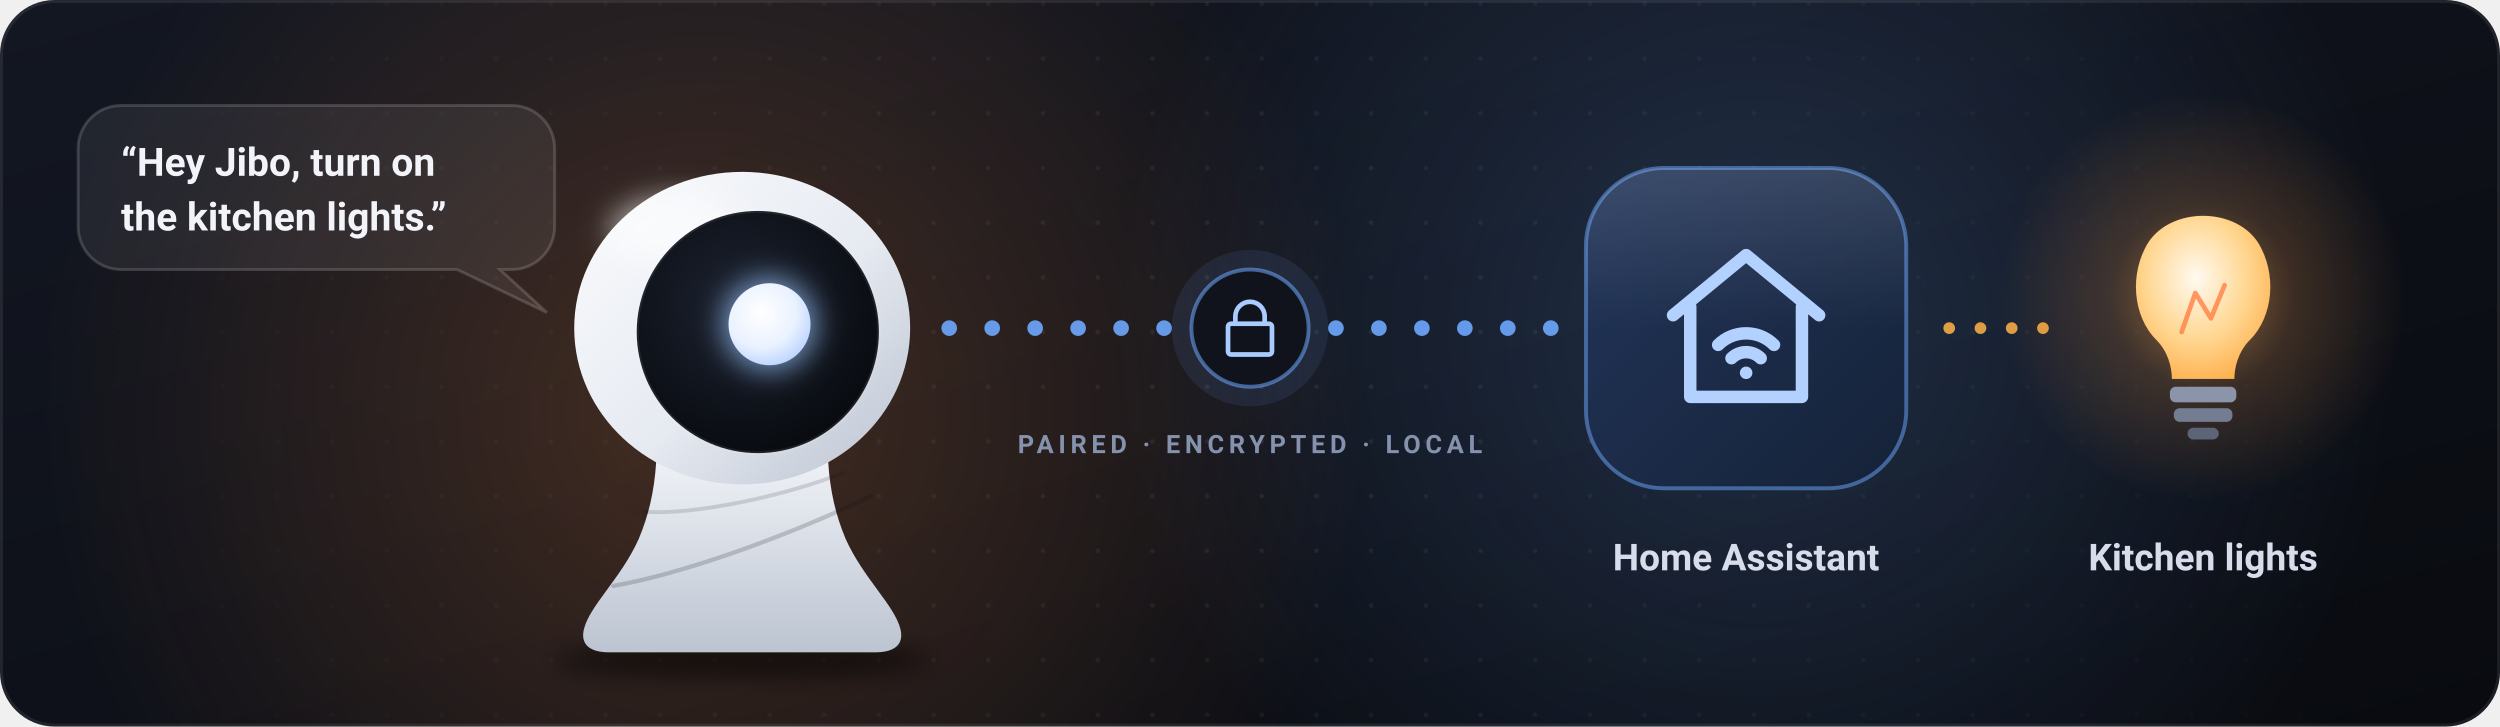
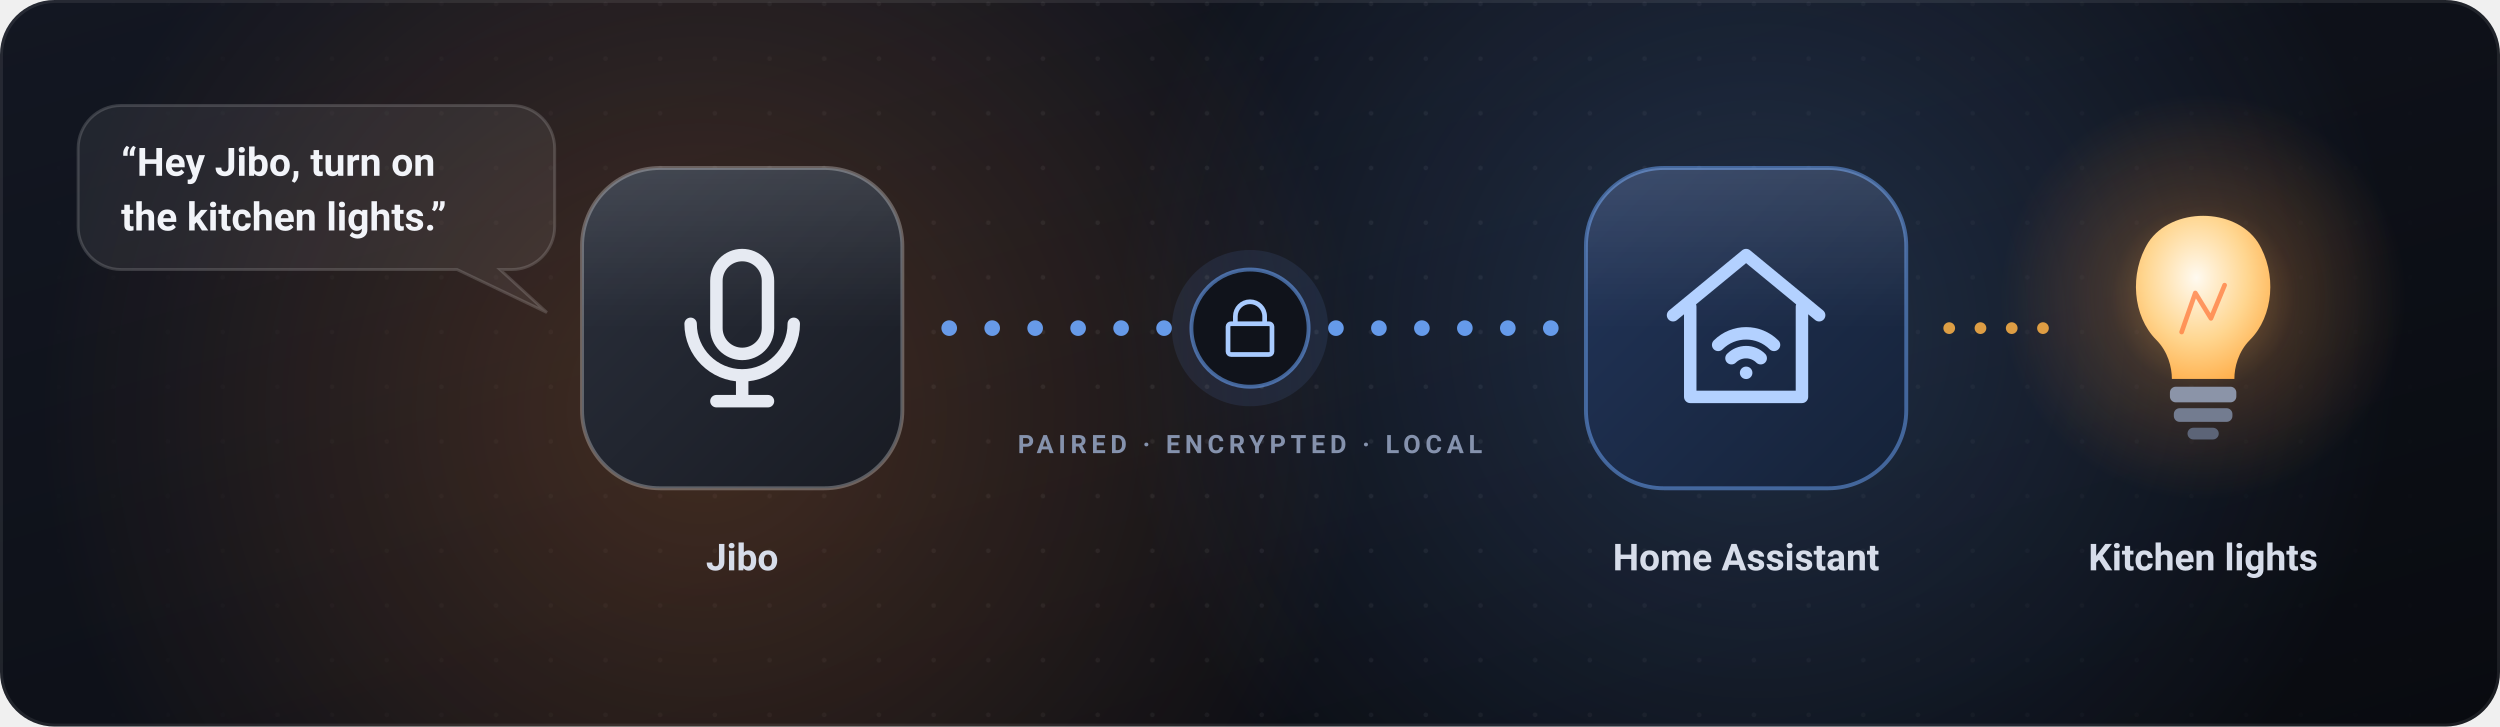
<svg xmlns="http://www.w3.org/2000/svg" width="1280" height="372" viewBox="0 0 1280 372" role="img" aria-labelledby="title desc">
  <style>
    .t { font-family: -apple-system, BlinkMacSystemFont, "Segoe UI", Roboto, "Helvetica Neue", Arial, sans-serif; }
    .flow { animation: flow 1.1s linear infinite; }
    .flow-warm { animation: flow-warm 1s linear infinite; }
    .halo { animation: glow 3.2s ease-in-out infinite; }
-     .eye { transform-box: fill-box; transform-origin: center; animation: blink 6.5s infinite; }
    @keyframes flow { to { stroke-dashoffset: -22; } }
    @keyframes flow-warm { to { stroke-dashoffset: -16; } }
    @keyframes glow { 0%, 100% { opacity: .72; } 50% { opacity: 1; } }
-     @keyframes blink { 0%, 93%, 100% { transform: scaleY(1); } 95% { transform: scaleY(.12); } 97% { transform: scaleY(1); } }
-     @media (prefers-reduced-motion: reduce) { .flow, .flow-warm, .halo, .eye { animation: none; } }
+     @media (prefers-reduced-motion: reduce) { .flow, .flow-warm, .halo { animation: none; } }
  </style>
  <defs>
    <clipPath id="card">
      <rect width="1280" height="372" rx="28" />
    </clipPath>
    <linearGradient id="bg" x1="0" y1="0" x2="1" y2="1">
      <stop offset="0" stop-color="#131722" />
      <stop offset="1" stop-color="#090b10" />
    </linearGradient>
    <radialGradient id="warm" gradientUnits="userSpaceOnUse" cx="360" cy="210" r="340">
      <stop offset="0" stop-color="#ff8c3c" stop-opacity=".22" />
      <stop offset="1" stop-color="#ff8c3c" stop-opacity="0" />
    </radialGradient>
    <radialGradient id="cool" gradientUnits="userSpaceOnUse" cx="900" cy="170" r="330">
      <stop offset="0" stop-color="#6ea8fe" stop-opacity=".2" />
      <stop offset="1" stop-color="#6ea8fe" stop-opacity="0" />
    </radialGradient>
    <pattern id="dots" width="28" height="28" patternUnits="userSpaceOnUse">
      <circle cx="2" cy="2" r="1.2" fill="#fff" fill-opacity=".07" />
    </pattern>
    <radialGradient id="dotsFade" gradientUnits="userSpaceOnUse" cx="640" cy="186" r="640">
      <stop offset="0" stop-color="#fff" />
      <stop offset="1" stop-color="#000" />
    </radialGradient>
    <mask id="fade">
      <rect width="1280" height="372" fill="url(#dotsFade)" />
    </mask>
-     <linearGradient id="shell" x1="0" y1="0" x2="1" y2="1">
-       <stop offset="0" stop-color="#fbfcfe" />
-       <stop offset=".55" stop-color="#e6eaf1" />
-       <stop offset="1" stop-color="#b9c1cf" />
+     <linearGradient id="jiboFill" x1="0" y1="0" x2="1" y2="1">
+       <stop offset="0" stop-color="#2b303c" />
+       <stop offset="1" stop-color="#181b23" />
    </linearGradient>
-     <linearGradient id="body" x1="0" y1="0" x2="0" y2="1">
-       <stop offset="0" stop-color="#eef1f6" />
-       <stop offset="1" stop-color="#bcc4d1" />
-     </linearGradient>
-     <radialGradient id="face" cx=".42" cy=".38" r=".75">
-       <stop offset="0" stop-color="#1c2230" />
-       <stop offset="1" stop-color="#05070a" />
-     </radialGradient>
-     <radialGradient id="eyeFill" cx=".4" cy=".36" r=".7">
-       <stop offset="0" stop-color="#ffffff" />
-       <stop offset=".6" stop-color="#eaf2ff" />
-       <stop offset="1" stop-color="#b8d2ff" />
-     </radialGradient>
-     <filter id="soft" x="-50%" y="-50%" width="200%" height="200%">
-       <feGaussianBlur stdDeviation="7" />
-     </filter>
-     <filter id="shadow" x="-30%" y="-200%" width="160%" height="500%">
-       <feGaussianBlur stdDeviation="6" />
-     </filter>
    <linearGradient id="haFill" x1="0" y1="0" x2="1" y2="1">
      <stop offset="0" stop-color="#22355a" />
      <stop offset="1" stop-color="#152238" />
    </linearGradient>
    <linearGradient id="sheen" x1="0" y1="0" x2="0" y2="1">
      <stop offset="0" stop-color="#fff" stop-opacity=".12" />
      <stop offset=".5" stop-color="#fff" stop-opacity="0" />
    </linearGradient>
    <radialGradient id="bulbHalo" gradientUnits="userSpaceOnUse" cx="1128" cy="152" r="104">
      <stop offset="0" stop-color="#ffc061" stop-opacity=".55" />
      <stop offset=".45" stop-color="#ff9a3d" stop-opacity=".18" />
      <stop offset="1" stop-color="#ff9a3d" stop-opacity="0" />
    </radialGradient>
    <radialGradient id="bulbGlass" cx=".45" cy=".38" r=".7">
      <stop offset="0" stop-color="#fffaf0" />
      <stop offset=".55" stop-color="#ffd690" />
      <stop offset="1" stop-color="#ffab45" />
    </radialGradient>
  </defs>
  <g clip-path="url(#card)">
    <rect width="1280" height="372" fill="url(#bg)" />
    <rect width="1280" height="372" fill="url(#dots)" mask="url(#fade)" />
    <rect width="1280" height="372" fill="url(#warm)" />
    <rect width="1280" height="372" fill="url(#cool)" />
    <g class="t">
      <path d="M62 54h200a22 22 0 0 1 22 22v40a22 22 0 0 1-22 22h-6l24 22-46-22H62a22 22 0 0 1-22-22V76a22 22 0 0 1 22-22Z" fill="#ffffff" fill-opacity=".07" stroke="#ffffff" stroke-opacity=".16" stroke-width="1.5" />
      <text x="62" y="90" font-size="20" font-weight="600" fill="#f2f4f9">“Hey Jibo, turn on</text>
      <text x="62" y="118" font-size="20" font-weight="600" fill="#f2f4f9">the kitchen lights.”</text>
    </g>
-     <ellipse cx="380" cy="338" rx="96" ry="9" fill="#000" opacity=".55" filter="url(#shadow)" />
-     <path d="M336 236c-1 16-4 28-9 40-9 20-25 34-28 46-2 8 3 12 13 12h136c10 0 15-4 13-12-3-12-19-26-28-46-5-12-8-24-9-40Z" fill="url(#body)" />
-     <path d="M314 300c34-6 86-24 132-46" fill="none" stroke="#0b0e14" stroke-opacity=".18" stroke-width="2.2" stroke-linecap="round" />
-     <path d="M330 262c24 2 72-8 102-20" fill="none" stroke="#0b0e14" stroke-opacity=".14" stroke-width="2" stroke-linecap="round" />
-     <ellipse cx="380" cy="168" rx="86" ry="80" fill="url(#shell)" />
-     <ellipse cx="346" cy="118" rx="34" ry="18" fill="#fff" opacity=".55" filter="url(#soft)" />
-     <circle cx="388" cy="170" r="62" fill="url(#face)" />
-     <circle cx="388" cy="170" r="62" fill="none" stroke="#fff" stroke-opacity=".08" stroke-width="2" />
-     <g class="eye">
-       <circle cx="394" cy="166" r="24" fill="#9cc8ff" opacity=".7" filter="url(#soft)" />
-       <circle cx="394" cy="166" r="21" fill="url(#eyeFill)" />
-     </g>
+     <rect x="298" y="86" width="164" height="164" rx="40" fill="url(#jiboFill)" stroke="#ffffff" stroke-opacity=".28" stroke-width="2" />
+     <rect x="298" y="86" width="164" height="164" rx="40" fill="url(#sheen)" />
+     <path transform="translate(327.2 115.2) scale(4.4)" d="M12 3.5a3 3 0 0 0-3 3v5.5a3 3 0 0 0 6 0V6.5a3 3 0 0 0-3-3ZM6 11.5a6 6 0 0 0 12 0M12 17.5v3M9 20.5h6" fill="none" stroke="#e6eaf2" stroke-width="1.45" stroke-linecap="round" stroke-linejoin="round" />
+     <text class="t" x="380" y="292" text-anchor="middle" font-size="19" font-weight="600" fill="#d7ddea">Jibo</text>
    <line class="flow" x1="486" y1="168" x2="794" y2="168" stroke="#6ea8fe" stroke-opacity=".9" stroke-width="8" stroke-linecap="round" stroke-dasharray="0 22" />
    <circle cx="640" cy="168" r="40" fill="#6ea8fe" fill-opacity=".1" />
    <circle cx="640" cy="168" r="30" fill="#10131b" stroke="#6ea8fe" stroke-opacity=".55" stroke-width="2" />
    <path transform="translate(622 150) scale(1.5)" d="M7 10.5V8a5 5 0 0 1 10 0v2.5M5.5 10.5h13a1 1 0 0 1 1 1V20a1 1 0 0 1-1 1h-13a1 1 0 0 1-1-1v-8.5a1 1 0 0 1 1-1Z" fill="none" stroke="#a9cbff" stroke-width="1.6" stroke-linecap="round" stroke-linejoin="round" />
    <text class="t" x="640" y="232" text-anchor="middle" font-size="13" font-weight="650" letter-spacing="2.4" fill="#8592ad">PAIRED · ENCRYPTED · LOCAL</text>
    <rect x="812" y="86" width="164" height="164" rx="40" fill="url(#haFill)" stroke="#6ea8fe" stroke-opacity=".5" stroke-width="2" />
    <rect x="812" y="86" width="164" height="164" rx="40" fill="url(#sheen)" />
    <path transform="translate(841.2 115.2) scale(4.4)" d="M3.5 10.5 12 3.5l8.5 7M5.5 9.5V20h13V9.5M12 17.2h.01M10.3 15.5a2.4 2.4 0 0 1 3.4 0M8.75 13.95a4.6 4.6 0 0 1 6.5 0" fill="none" stroke="#b3d1ff" stroke-width="1.45" stroke-linecap="round" stroke-linejoin="round" />
    <text class="t" x="894" y="292" text-anchor="middle" font-size="19" font-weight="600" fill="#d7ddea">Home Assistant</text>
    <line class="flow-warm" x1="998" y1="168" x2="1060" y2="168" stroke="#ffb347" stroke-opacity=".85" stroke-width="6" stroke-linecap="round" stroke-dasharray="0 16" />
    <circle class="halo" cx="1128" cy="152" r="104" fill="url(#bulbHalo)" />
    <path d="M1104 174c-12-12-14-34-4-50 12-18 44-18 56 0 10 16 8 38-4 50-6 6-8 14-8 20h-32c0-6-2-14-8-20Z" fill="url(#bulbGlass)" />
    <path d="M1117 170l7-20 8 13 7-17" fill="none" stroke="#ff7a3d" stroke-opacity=".75" stroke-width="2.4" stroke-linecap="round" stroke-linejoin="round" />
    <rect x="1111" y="198" width="34" height="8" rx="3" fill="#8b94a8" />
    <rect x="1113" y="209" width="30" height="7" rx="3" fill="#737c90" />
    <rect x="1120" y="219" width="16" height="6" rx="3" fill="#5c6477" />
    <text class="t" x="1128" y="292" text-anchor="middle" font-size="19" font-weight="600" fill="#d7ddea">Kitchen lights</text>
  </g>
  <rect x=".75" y=".75" width="1278.5" height="370.5" rx="27.5" fill="none" stroke="#fff" stroke-opacity=".08" stroke-width="1.5" />
</svg>
